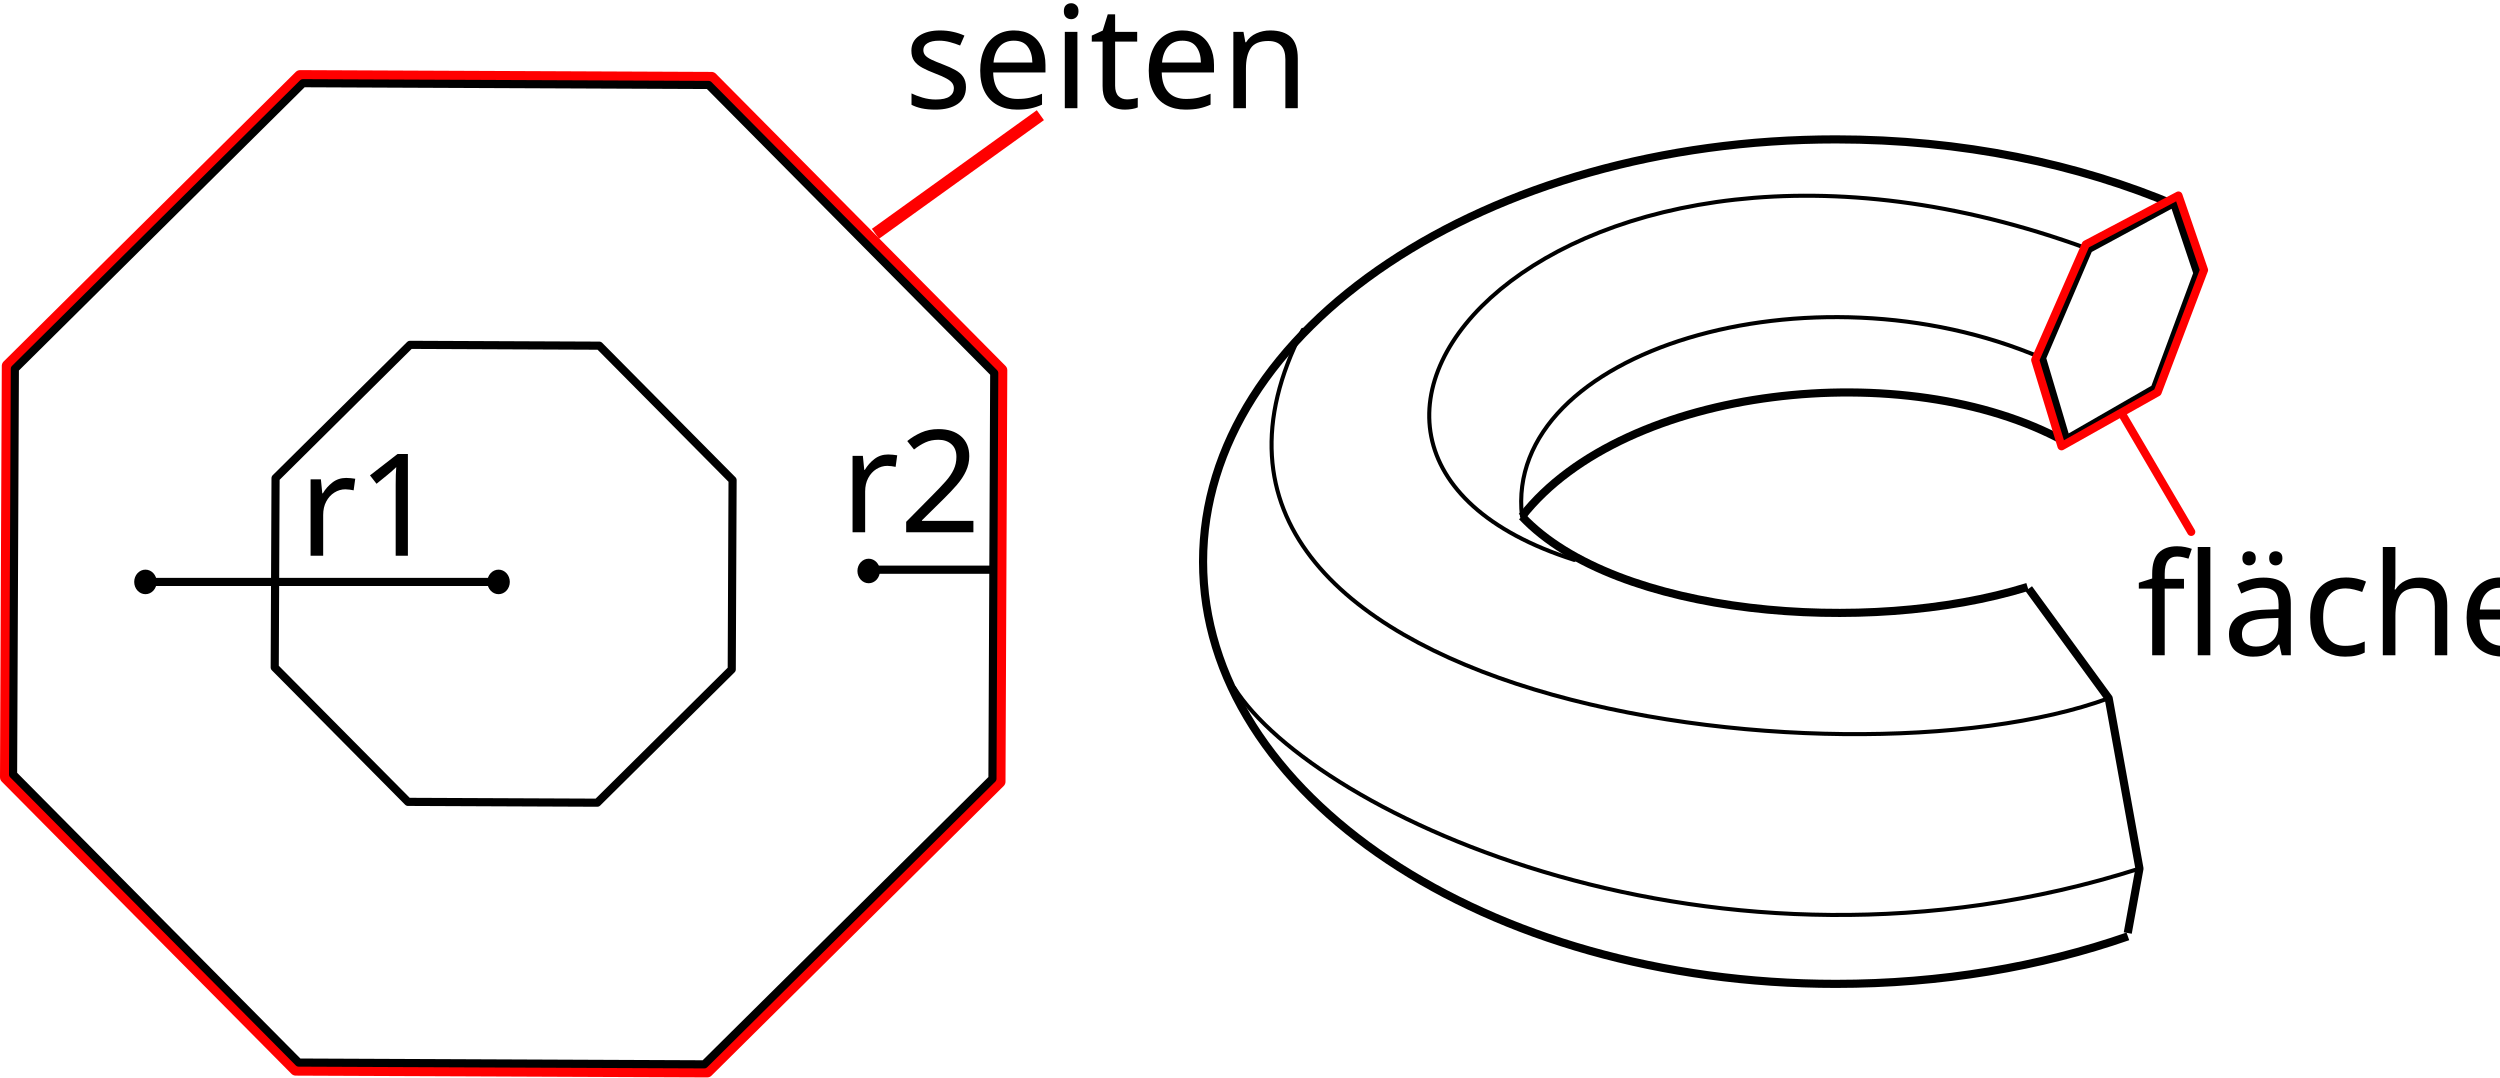
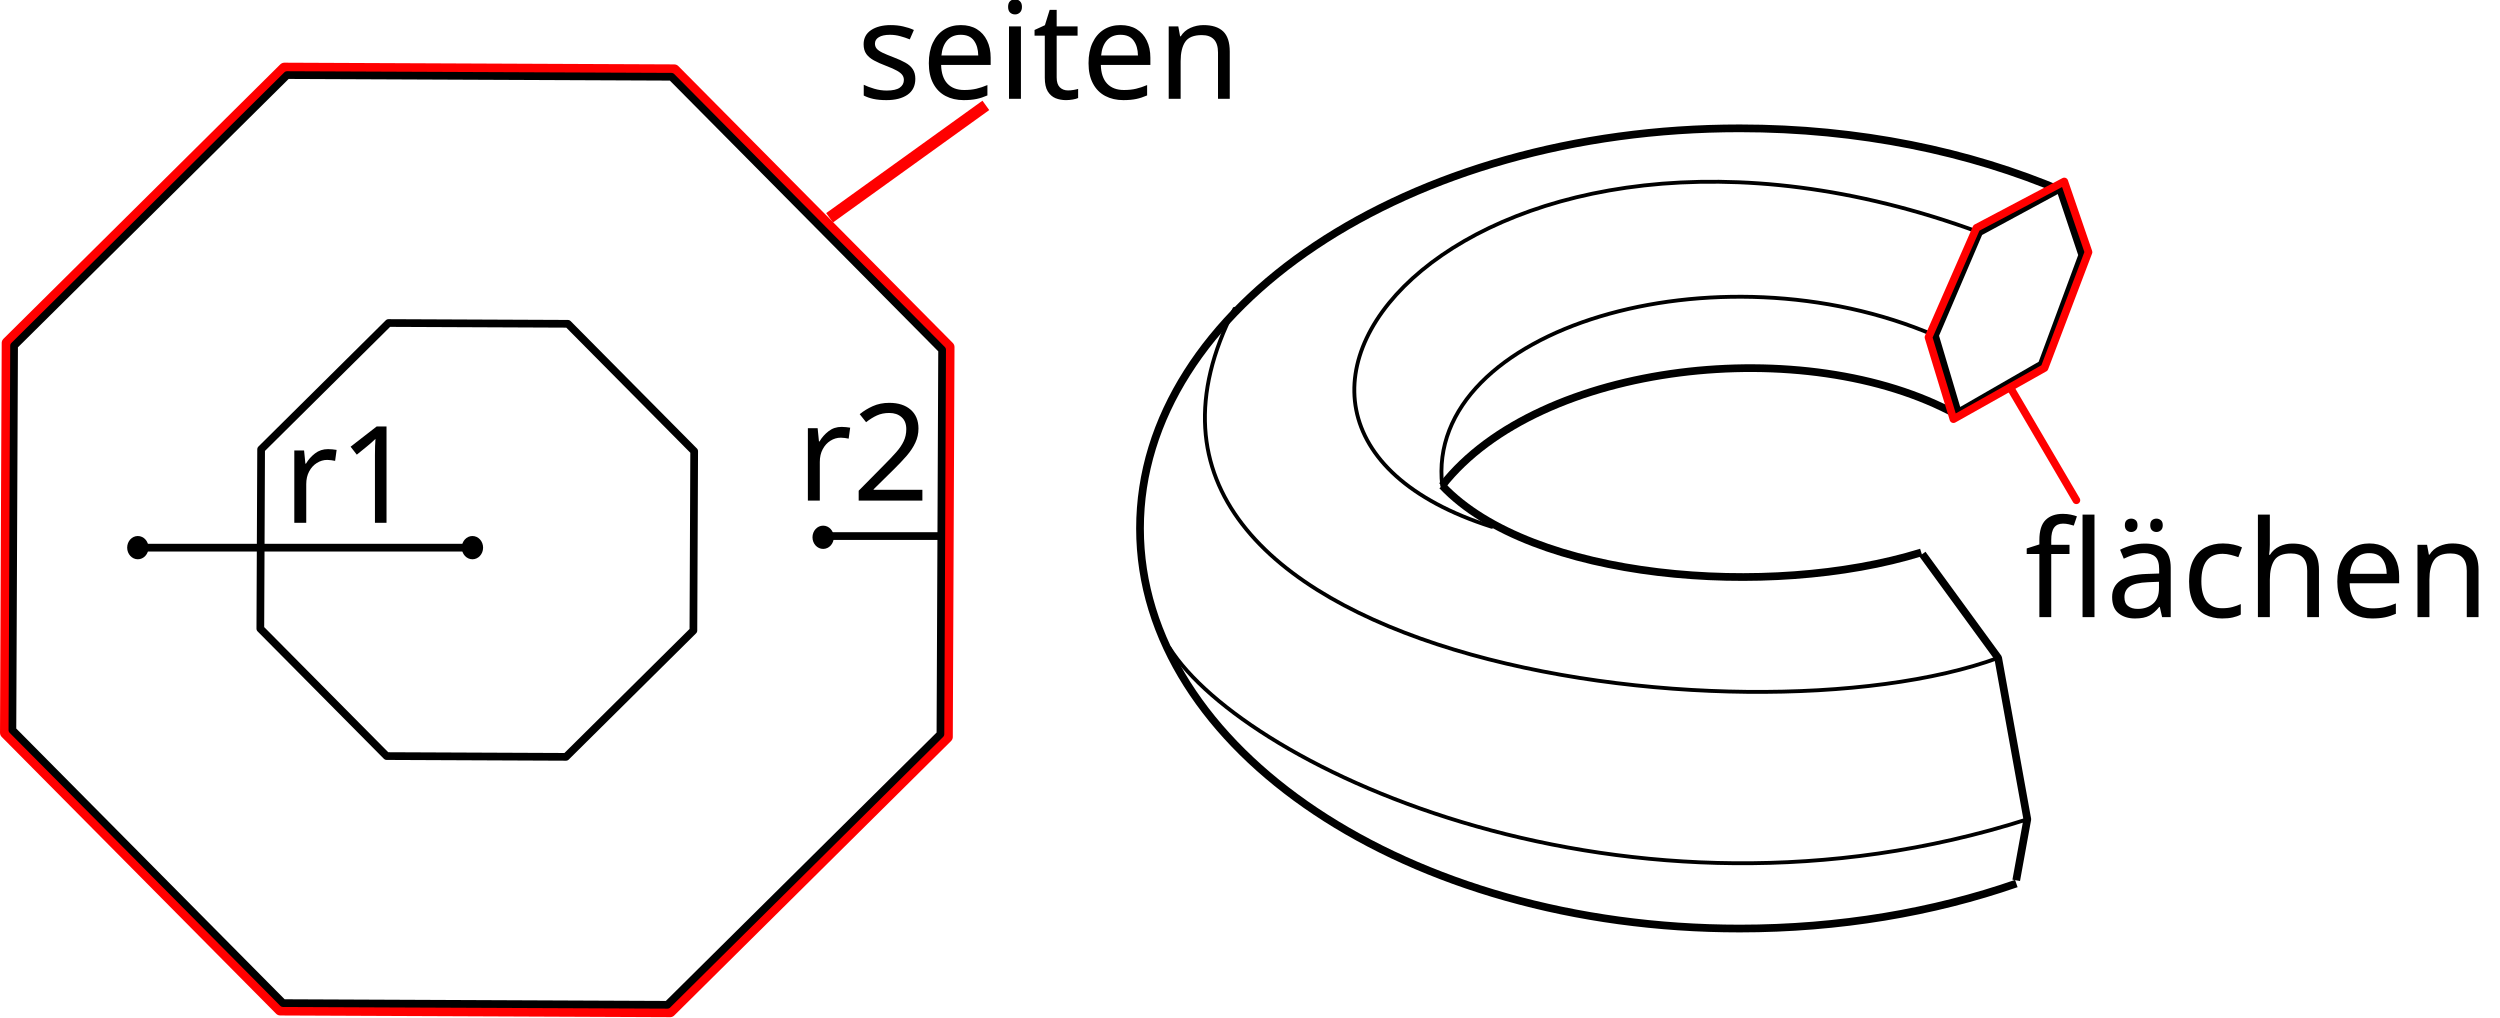
- <svg xmlns="http://www.w3.org/2000/svg" width="173.335mm" height="74.702mm" viewBox="0 0 614.181 264.693" id="svg4208" version="1.1">
+ <svg xmlns="http://www.w3.org/2000/svg" width="182.924mm" height="74.427mm" viewBox="0 0 648.155 263.719" id="svg4208" version="1.1">
  <defs id="defs4210" />
-   <g id="layer1" transform="translate(-116.8779,-294.7704)">
+   <g id="layer1" transform="translate(-116.8779,-295.7445)">
    <path style="opacity:1;fill:none;fill-opacity:1;fill-rule:evenodd;stroke:#000000;stroke-width:2;stroke-linecap:butt;stroke-linejoin:round;stroke-miterlimit:4;stroke-dasharray:none;stroke-dashoffset:0;stroke-opacity:1" d="m 329.389,434.73 30.722,0" id="path4815" />
    <path transform="matrix(0.9175369,-0.3753743,0.3753743,0.9175369,-150.3462,124.0126)" d="m 340.142,534.55 -94.2,39.019 -94.2,-39.019 -39.019,-94.2 39.019,-94.2 94.2,-39.019 94.2,39.019 39.019,94.2 z" id="path4762" style="opacity:1;fill:none;fill-opacity:1;fill-rule:evenodd;stroke:#ff0000;stroke-width:3.026;stroke-linecap:round;stroke-linejoin:round;stroke-miterlimit:4;stroke-dasharray:none;stroke-dashoffset:0;stroke-opacity:1" />
    <path style="opacity:1;fill:none;fill-opacity:1;fill-rule:evenodd;stroke:#000000;stroke-width:2.046;stroke-linecap:butt;stroke-linejoin:round;stroke-miterlimit:4;stroke-dasharray:none;stroke-dashoffset:0;stroke-opacity:1" id="path4760" d="m 340.142,534.55 -94.2,39.019 -94.2,-39.019 -39.019,-94.2 39.019,-94.2 94.2,-39.019 94.2,39.019 39.019,94.2 z" transform="matrix(0.9046787,-0.3701139,0.3701139,0.9046787,-144.8674,128.381)" />
    <path style="opacity:1;fill:none;fill-opacity:1;fill-rule:evenodd;stroke:#ff0000;stroke-width:3;stroke-linecap:butt;stroke-linejoin:round;stroke-miterlimit:4;stroke-dasharray:none;stroke-dashoffset:0;stroke-opacity:1" d="m 331.951,352.209 40.516,-29.143" id="path4764" />
    <text xml:space="preserve" style="font-style:normal;font-variant:normal;font-weight:normal;font-stretch:normal;font-size:35px;line-height:125%;font-family:sans-serif;-inkscape-font-specification:sans-serif;letter-spacing:0px;word-spacing:0px;fill:#000000;fill-opacity:1;stroke:none;stroke-width:1px;stroke-linecap:butt;stroke-linejoin:miter;stroke-opacity:1" x="339" y="321.362" id="text4770">
      <tspan id="tspan4772" x="339" y="321.362">seiten</tspan>
    </text>
    <path style="opacity:1;fill:none;fill-opacity:1;fill-rule:evenodd;stroke:#000000;stroke-width:4.385;stroke-linecap:round;stroke-linejoin:round;stroke-miterlimit:4;stroke-dasharray:none;stroke-dashoffset:0;stroke-opacity:1" id="path4783" d="m 340.142,534.55 -94.2,39.019 -94.2,-39.019 -39.019,-94.2 39.019,-94.2 94.2,-39.019 94.2,39.019 39.019,94.2 z" transform="matrix(0.4221617,-0.1727109,0.1727109,0.4221617,60.73025,292.308)" />
    <path style="opacity:1;fill:none;fill-opacity:1;fill-rule:evenodd;stroke:#000000;stroke-width:2;stroke-linecap:butt;stroke-linejoin:round;stroke-miterlimit:4;stroke-dasharray:none;stroke-dashoffset:0;stroke-opacity:1" d="m 152.611,437.73 86.389,0" id="path4785" />
    <ellipse ry="3.016" rx="2.764" cy="437.73" cx="152.611" id="path4146" style="opacity:1;fill:#000000;fill-opacity:1;fill-rule:evenodd;stroke:none;stroke-width:1;stroke-linecap:round;stroke-linejoin:round;stroke-miterlimit:4;stroke-dasharray:none;stroke-dashoffset:0;stroke-opacity:1" />
    <ellipse style="opacity:1;fill:#000000;fill-opacity:1;fill-rule:evenodd;stroke:none;stroke-width:1;stroke-linecap:round;stroke-linejoin:round;stroke-miterlimit:4;stroke-dasharray:none;stroke-dashoffset:0;stroke-opacity:1" id="ellipse4793" cx="239.361" cy="437.73" rx="2.764" ry="3.016" />
    <text xml:space="preserve" style="font-style:normal;font-variant:normal;font-weight:normal;font-stretch:normal;font-size:27.683px;line-height:125%;font-family:sans-serif;-inkscape-font-specification:sans-serif;letter-spacing:0px;word-spacing:0px;fill:#000000;fill-opacity:1;stroke:none;stroke-width:1px;stroke-linecap:butt;stroke-linejoin:miter;stroke-opacity:1" x="190.21" y="431.295" id="text4167">
      <tspan id="tspan4169" x="190.21" y="431.295" style="font-size:35px">r1</tspan>
    </text>
    <ellipse style="opacity:1;fill:#000000;fill-opacity:1;fill-rule:evenodd;stroke:none;stroke-width:1;stroke-linecap:round;stroke-linejoin:round;stroke-miterlimit:4;stroke-dasharray:none;stroke-dashoffset:0;stroke-opacity:1" id="ellipse4813" cx="330.288" cy="435.043" rx="2.764" ry="3.016" />
    <text id="text4817" y="425.534" x="323.358" style="font-style:normal;font-variant:normal;font-weight:normal;font-stretch:normal;font-size:27.683px;line-height:125%;font-family:sans-serif;-inkscape-font-specification:sans-serif;letter-spacing:0px;word-spacing:0px;fill:#000000;fill-opacity:1;stroke:none;stroke-width:1px;stroke-linecap:butt;stroke-linejoin:miter;stroke-opacity:1" xml:space="preserve">
      <tspan y="425.534" x="323.358" id="tspan4819" style="font-size:35px">r2</tspan>
    </text>
    <path style="opacity:1;fill:none;fill-opacity:1;fill-rule:evenodd;stroke:#000000;stroke-width:2;stroke-linecap:butt;stroke-linejoin:round;stroke-miterlimit:4;stroke-dasharray:none;stroke-dashoffset:0;stroke-opacity:1" d="m 639.638,524.81 c -21.459,7.457 -45.852,11.672 -71.721,11.672 -85.868,0 -155.479,-46.443 -155.479,-103.734 0,-57.291 69.61,-103.734 155.479,-103.734 30.844,0 59.59,5.992 83.765,16.327" id="path4832" />
    <path style="opacity:1;fill:none;fill-opacity:1;fill-rule:evenodd;stroke:#000000;stroke-width:2;stroke-linecap:butt;stroke-linejoin:round;stroke-miterlimit:4;stroke-dasharray:none;stroke-dashoffset:0;stroke-opacity:1" d="m 490.79,421.656 c 23.071,24.446 84.712,29.527 124.198,17.315" id="path4834" />
    <path style="opacity:1;fill:none;fill-opacity:1;fill-rule:evenodd;stroke:#000000;stroke-width:2;stroke-linecap:butt;stroke-linejoin:round;stroke-miterlimit:4;stroke-dasharray:none;stroke-dashoffset:0;stroke-opacity:1" d="m 490.79,421.656 c 25.215,-32.221 94.427,-39.766 133.368,-18.411" id="path4836" />
    <path style="opacity:1;fill:none;fill-opacity:1;fill-rule:evenodd;stroke:#000000;stroke-width:2;stroke-linecap:butt;stroke-linejoin:round;stroke-miterlimit:4;stroke-dasharray:none;stroke-dashoffset:0;stroke-opacity:1" d="m 615.278,439.381 19.643,26.93 7.565,41.847 -2.878,15.83" id="path4838" />
    <path style="opacity:1;fill:none;fill-opacity:1;fill-rule:evenodd;stroke:#000000;stroke-width:2;stroke-linecap:butt;stroke-linejoin:round;stroke-miterlimit:4;stroke-dasharray:none;stroke-dashoffset:0;stroke-opacity:1" d="m 624.491,402.75 -5.954,-20.015 11.444,-26.78 20.967,-11.343 5.784,17.278 -10.499,28.341 z" id="path4840" />
    <path style="opacity:1;fill:none;fill-opacity:1;fill-rule:evenodd;stroke:#000000;stroke-width:1;stroke-linecap:round;stroke-linejoin:round;stroke-miterlimit:4;stroke-dasharray:none;stroke-dashoffset:0;stroke-opacity:1" d="m 634.921,466.312 c -65.588,24.125 -244.668,0.287 -197.99,-90.504" id="path4849" />
    <path style="opacity:1;fill:none;fill-opacity:1;fill-rule:evenodd;stroke:#000000;stroke-width:1;stroke-linecap:round;stroke-linejoin:round;stroke-miterlimit:4;stroke-dasharray:none;stroke-dashoffset:0;stroke-opacity:1" d="M 642.486,508.158 C 538.519,541.285 439.687,494.704 420.1,463.736" id="path4851" />
    <path style="opacity:1;fill:none;fill-opacity:1;fill-rule:evenodd;stroke:#000000;stroke-width:1;stroke-linecap:round;stroke-linejoin:round;stroke-miterlimit:4;stroke-dasharray:none;stroke-dashoffset:0;stroke-opacity:1" d="M 629.98,355.955 C 499.802,308.105 416.964,404.727 503.617,432.319" id="path4853" />
    <path style="opacity:1;fill:none;fill-opacity:1;fill-rule:evenodd;stroke:#000000;stroke-width:1;stroke-linecap:round;stroke-linejoin:round;stroke-miterlimit:4;stroke-dasharray:none;stroke-dashoffset:0;stroke-opacity:1" d="M 618.536,382.735 C 562.003,358.404 486.158,380.88 490.79,421.656" id="path4855" />
    <path id="path4857" d="m 623.336,404.408 -6.465,-21.208 12.426,-28.377 22.767,-12.02 6.28,18.308 -11.4,30.031 z" style="opacity:1;fill:none;fill-opacity:1;fill-rule:evenodd;stroke:#ff0000;stroke-width:2;stroke-linecap:butt;stroke-linejoin:round;stroke-miterlimit:4;stroke-dasharray:none;stroke-dashoffset:0;stroke-opacity:1" />
    <path style="opacity:1;fill:none;fill-opacity:1;fill-rule:evenodd;stroke:#ff0000;stroke-width:2;stroke-linecap:round;stroke-linejoin:round;stroke-miterlimit:4;stroke-dasharray:none;stroke-dashoffset:0;stroke-opacity:1" d="m 638.428,396.841 16.772,28.596" id="path4859" />
    <text xml:space="preserve" style="font-style:normal;font-variant:normal;font-weight:normal;font-stretch:normal;font-size:35px;line-height:125%;font-family:sans-serif;-inkscape-font-specification:sans-serif;letter-spacing:0px;word-spacing:0px;fill:#000000;fill-opacity:1;stroke:none;stroke-width:1px;stroke-linecap:butt;stroke-linejoin:miter;stroke-opacity:1" x="641.798" y="455.751" id="text4770-4">
      <tspan id="tspan4772-9" x="641.798" y="455.751">flächen</tspan>
    </text>
  </g>
</svg>
